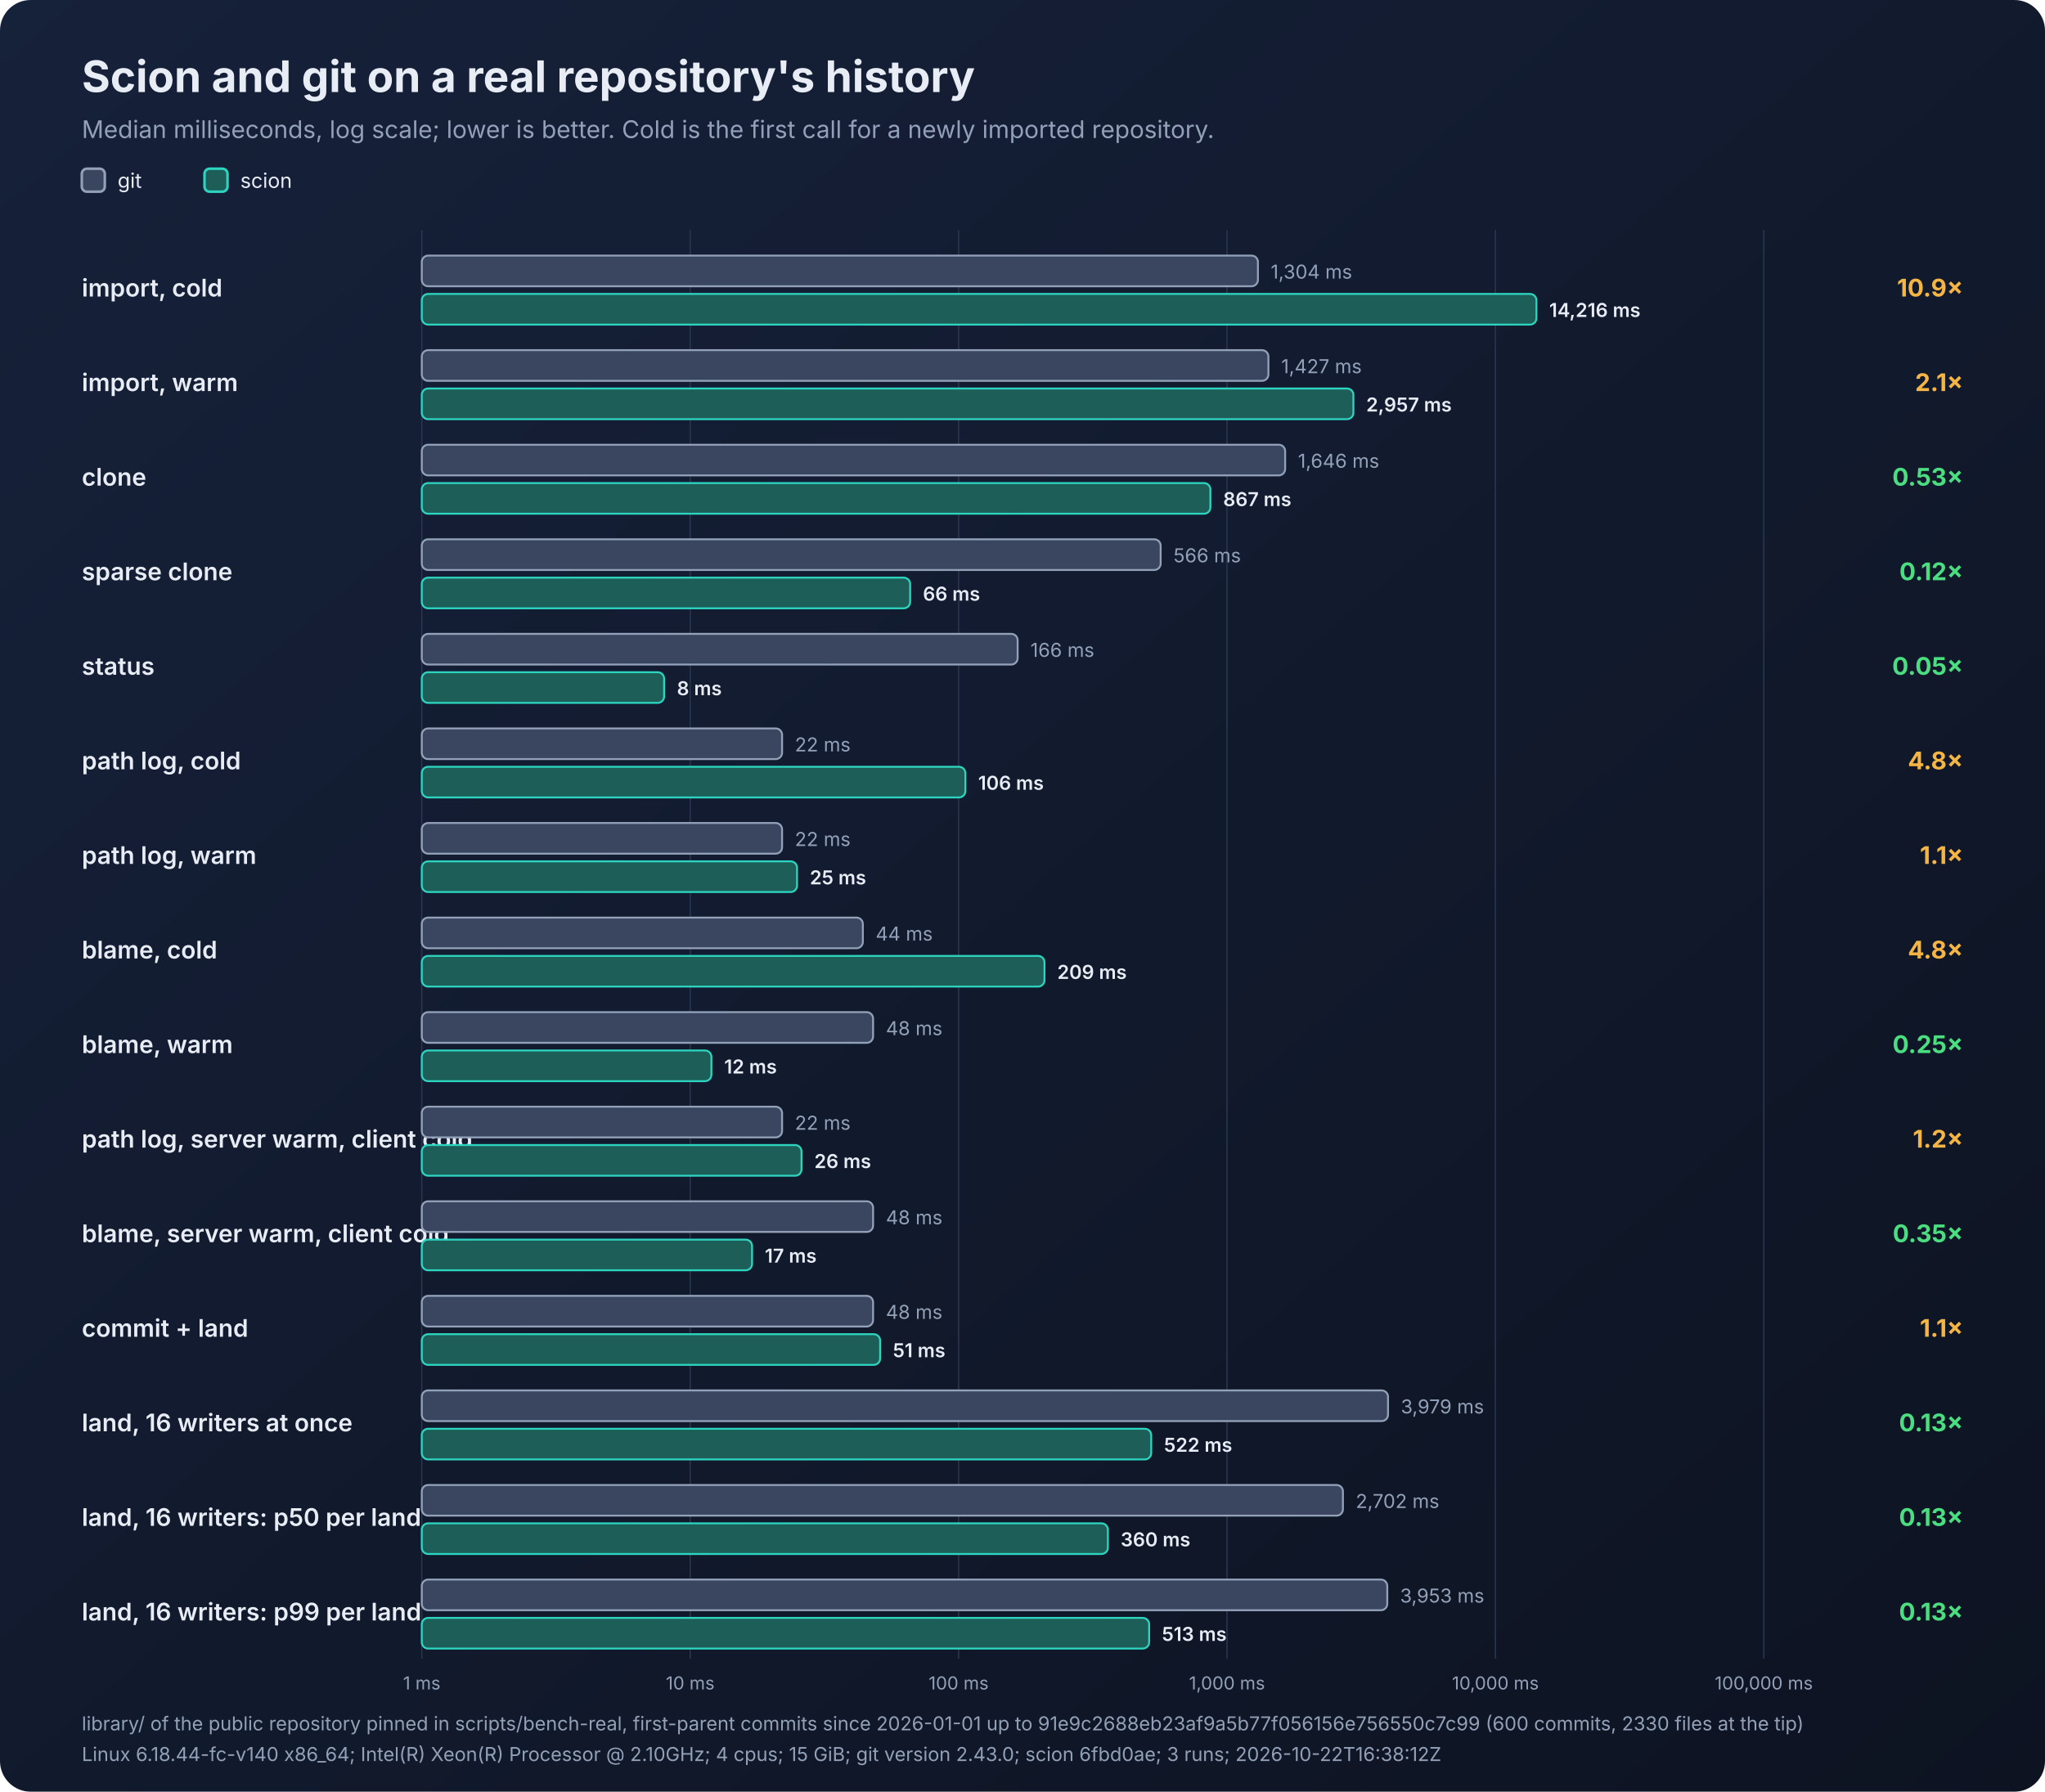
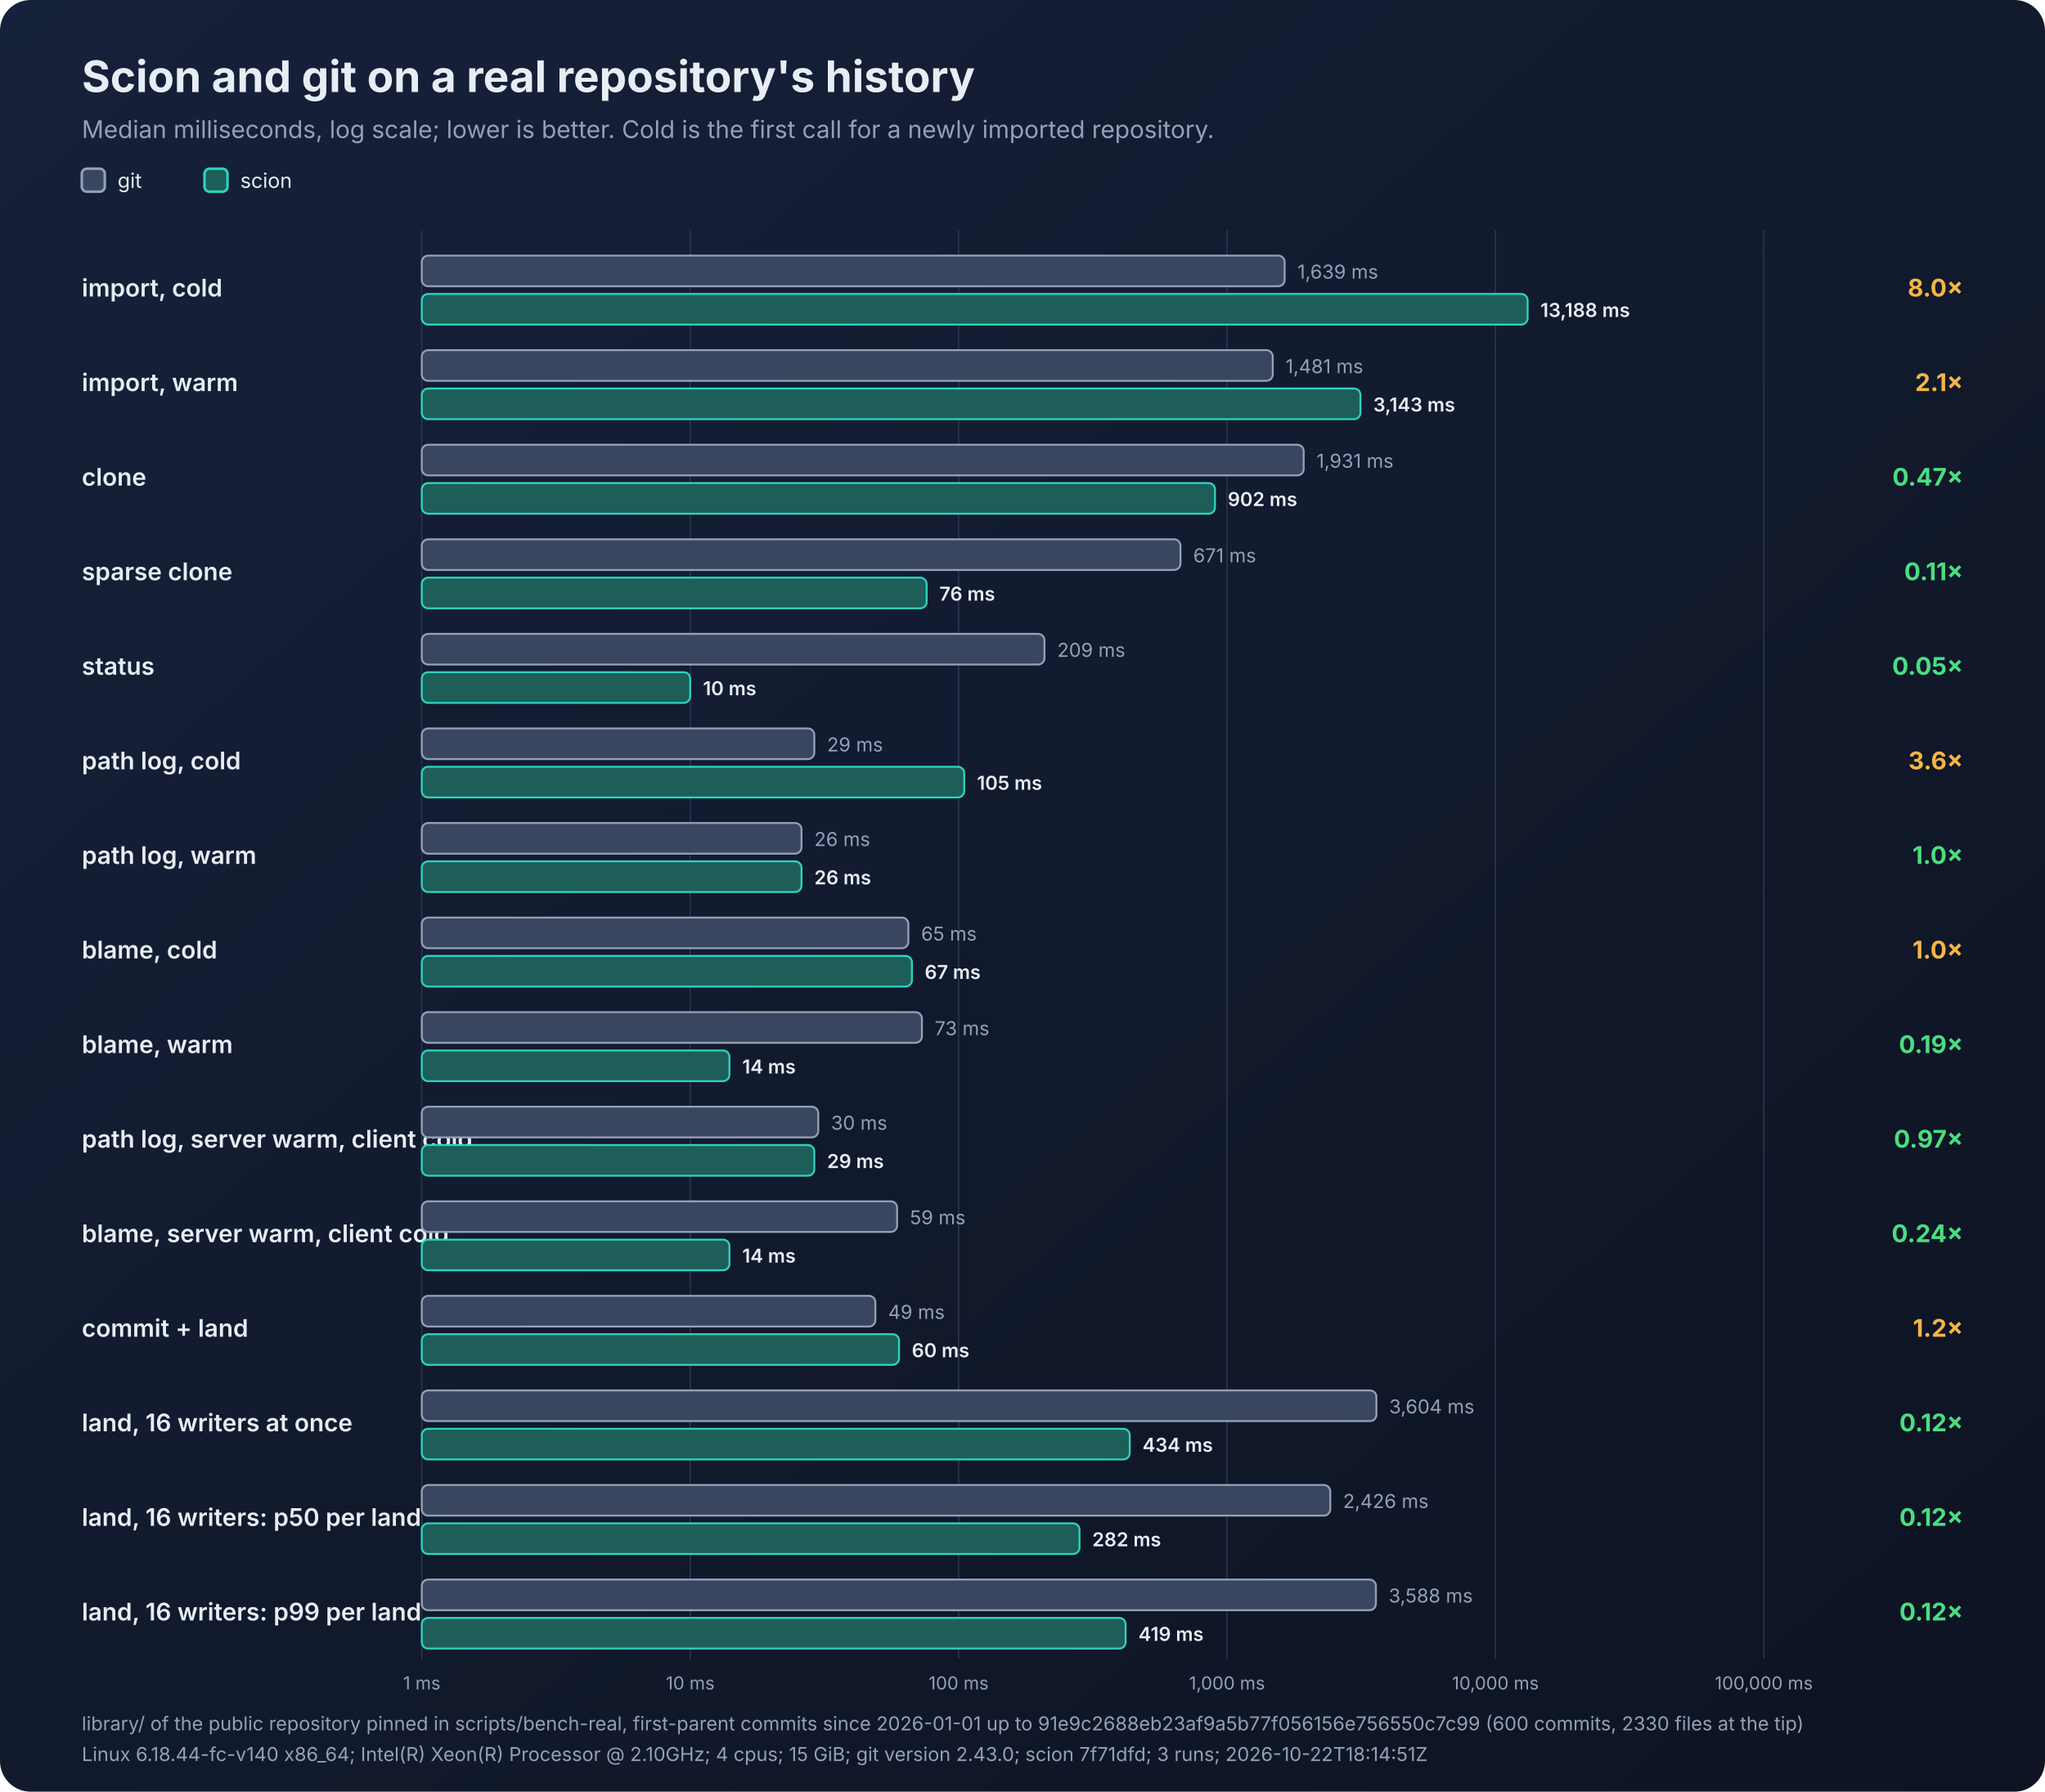
<svg xmlns="http://www.w3.org/2000/svg" width="1600" height="1402" viewBox="0 0 1600 1402" role="img" aria-label="Median times of Scion and git on a real repository's history">
  <defs>
    <marker id="a-teal" viewBox="0 0 10 10" refX="9" refY="5" markerWidth="7" markerHeight="7" orient="auto-start-reverse">
      <path d="M0,0 L10,5 L0,10 z" fill="#2dd4bf" />
    </marker>
    <marker id="a-amber" viewBox="0 0 10 10" refX="9" refY="5" markerWidth="7" markerHeight="7" orient="auto-start-reverse">
      <path d="M0,0 L10,5 L0,10 z" fill="#f5b545" />
    </marker>
    <marker id="a-violet" viewBox="0 0 10 10" refX="9" refY="5" markerWidth="7" markerHeight="7" orient="auto-start-reverse">
      <path d="M0,0 L10,5 L0,10 z" fill="#a78bfa" />
    </marker>
    <marker id="a-muted" viewBox="0 0 10 10" refX="9" refY="5" markerWidth="7" markerHeight="7" orient="auto-start-reverse">
      <path d="M0,0 L10,5 L0,10 z" fill="#93a1b8" />
    </marker>
    <linearGradient id="glow" x1="0" y1="0" x2="1" y2="1">
      <stop offset="0" stop-color="#16213a" />
      <stop offset="1" stop-color="#0d1321" />
    </linearGradient>
  </defs>
  <rect x="0" y="0" width="1600" height="1402" rx="24" fill="url(#glow)" />
  <text x="64" y="72" font-family="Inter, 'Segoe UI', -apple-system, BlinkMacSystemFont, Helvetica, Arial, sans-serif" font-size="34" fill="#e8edf5" font-weight="700" text-anchor="start">Scion and git on a real repository's history</text>
  <text x="64" y="108" font-family="Inter, 'Segoe UI', -apple-system, BlinkMacSystemFont, Helvetica, Arial, sans-serif" font-size="19" fill="#93a1b8" font-weight="400" text-anchor="start">Median milliseconds, log scale; lower is better. Cold is the first call for a newly imported repository.</text>
  <rect x="64" y="132" width="18" height="18" rx="4" fill="#3a4660" stroke="#93a1b8" stroke-width="2" />
  <text x="92" y="147" font-family="Inter, 'Segoe UI', -apple-system, BlinkMacSystemFont, Helvetica, Arial, sans-serif" font-size="16" fill="#e8edf5" font-weight="400" text-anchor="start">git</text>
  <rect x="160" y="132" width="18" height="18" rx="4" fill="#1d5f58" stroke="#2dd4bf" stroke-width="2" />
  <text x="188" y="147" font-family="Inter, 'Segoe UI', -apple-system, BlinkMacSystemFont, Helvetica, Arial, sans-serif" font-size="16" fill="#e8edf5" font-weight="400" text-anchor="start">scion</text>
  <line x1="330.0" y1="180" x2="330.0" y2="1298" stroke="#2a3650" stroke-width="1" />
  <text x="330.0" y="1322" font-family="Inter, 'Segoe UI', -apple-system, BlinkMacSystemFont, Helvetica, Arial, sans-serif" font-size="14" fill="#93a1b8" font-weight="400" text-anchor="middle">1 ms</text>
  <line x1="540.0" y1="180" x2="540.0" y2="1298" stroke="#2a3650" stroke-width="1" />
  <text x="540.0" y="1322" font-family="Inter, 'Segoe UI', -apple-system, BlinkMacSystemFont, Helvetica, Arial, sans-serif" font-size="14" fill="#93a1b8" font-weight="400" text-anchor="middle">10 ms</text>
  <line x1="750.0" y1="180" x2="750.0" y2="1298" stroke="#2a3650" stroke-width="1" />
  <text x="750.0" y="1322" font-family="Inter, 'Segoe UI', -apple-system, BlinkMacSystemFont, Helvetica, Arial, sans-serif" font-size="14" fill="#93a1b8" font-weight="400" text-anchor="middle">100 ms</text>
  <line x1="960.0" y1="180" x2="960.0" y2="1298" stroke="#2a3650" stroke-width="1" />
  <text x="960.0" y="1322" font-family="Inter, 'Segoe UI', -apple-system, BlinkMacSystemFont, Helvetica, Arial, sans-serif" font-size="14" fill="#93a1b8" font-weight="400" text-anchor="middle">1,000 ms</text>
  <line x1="1170.0" y1="180" x2="1170.0" y2="1298" stroke="#2a3650" stroke-width="1" />
  <text x="1170.0" y="1322" font-family="Inter, 'Segoe UI', -apple-system, BlinkMacSystemFont, Helvetica, Arial, sans-serif" font-size="14" fill="#93a1b8" font-weight="400" text-anchor="middle">10,000 ms</text>
  <line x1="1380.0" y1="180" x2="1380.0" y2="1298" stroke="#2a3650" stroke-width="1" />
  <text x="1380.0" y="1322" font-family="Inter, 'Segoe UI', -apple-system, BlinkMacSystemFont, Helvetica, Arial, sans-serif" font-size="14" fill="#93a1b8" font-weight="400" text-anchor="middle">100,000 ms</text>
  <text x="64" y="232" font-family="Inter, 'Segoe UI', -apple-system, BlinkMacSystemFont, Helvetica, Arial, sans-serif" font-size="19" fill="#e8edf5" font-weight="600" text-anchor="start">import, cold</text>
-   <rect x="330" y="200" width="654.2" height="24" rx="5" fill="#3a4660" stroke="#93a1b8" stroke-width="1.5" />
-   <text x="994.2" y="218" font-family="Inter, 'Segoe UI', -apple-system, BlinkMacSystemFont, Helvetica, Arial, sans-serif" font-size="15" fill="#93a1b8" font-weight="400" text-anchor="start">1,304 ms</text>
-   <rect x="330" y="230" width="872.1" height="24" rx="5" fill="#1d5f58" stroke="#2dd4bf" stroke-width="1.5" />
-   <text x="1212.1" y="248" font-family="Inter, 'Segoe UI', -apple-system, BlinkMacSystemFont, Helvetica, Arial, sans-serif" font-size="15" fill="#e8edf5" font-weight="600" text-anchor="start">14,216 ms</text>
-   <text x="1536" y="232" font-family="Inter, 'Segoe UI', -apple-system, BlinkMacSystemFont, Helvetica, Arial, sans-serif" font-size="19" fill="#f5b545" font-weight="700" text-anchor="end">10.9×</text>
+   <rect x="330" y="200" width="675.1" height="24" rx="5" fill="#3a4660" stroke="#93a1b8" stroke-width="1.5" />
+   <text x="1015.1" y="218" font-family="Inter, 'Segoe UI', -apple-system, BlinkMacSystemFont, Helvetica, Arial, sans-serif" font-size="15" fill="#93a1b8" font-weight="400" text-anchor="start">1,639 ms</text>
+   <rect x="330" y="230" width="865.2" height="24" rx="5" fill="#1d5f58" stroke="#2dd4bf" stroke-width="1.5" />
+   <text x="1205.2" y="248" font-family="Inter, 'Segoe UI', -apple-system, BlinkMacSystemFont, Helvetica, Arial, sans-serif" font-size="15" fill="#e8edf5" font-weight="600" text-anchor="start">13,188 ms</text>
+   <text x="1536" y="232" font-family="Inter, 'Segoe UI', -apple-system, BlinkMacSystemFont, Helvetica, Arial, sans-serif" font-size="19" fill="#f5b545" font-weight="700" text-anchor="end">8.0×</text>
  <text x="64" y="306" font-family="Inter, 'Segoe UI', -apple-system, BlinkMacSystemFont, Helvetica, Arial, sans-serif" font-size="19" fill="#e8edf5" font-weight="600" text-anchor="start">import, warm</text>
-   <rect x="330" y="274" width="662.4" height="24" rx="5" fill="#3a4660" stroke="#93a1b8" stroke-width="1.5" />
-   <text x="1002.4" y="292" font-family="Inter, 'Segoe UI', -apple-system, BlinkMacSystemFont, Helvetica, Arial, sans-serif" font-size="15" fill="#93a1b8" font-weight="400" text-anchor="start">1,427 ms</text>
-   <rect x="330" y="304" width="728.9" height="24" rx="5" fill="#1d5f58" stroke="#2dd4bf" stroke-width="1.5" />
-   <text x="1068.9" y="322" font-family="Inter, 'Segoe UI', -apple-system, BlinkMacSystemFont, Helvetica, Arial, sans-serif" font-size="15" fill="#e8edf5" font-weight="600" text-anchor="start">2,957 ms</text>
+   <rect x="330" y="274" width="665.8" height="24" rx="5" fill="#3a4660" stroke="#93a1b8" stroke-width="1.5" />
+   <text x="1005.8" y="292" font-family="Inter, 'Segoe UI', -apple-system, BlinkMacSystemFont, Helvetica, Arial, sans-serif" font-size="15" fill="#93a1b8" font-weight="400" text-anchor="start">1,481 ms</text>
+   <rect x="330" y="304" width="734.4" height="24" rx="5" fill="#1d5f58" stroke="#2dd4bf" stroke-width="1.5" />
+   <text x="1074.4" y="322" font-family="Inter, 'Segoe UI', -apple-system, BlinkMacSystemFont, Helvetica, Arial, sans-serif" font-size="15" fill="#e8edf5" font-weight="600" text-anchor="start">3,143 ms</text>
  <text x="1536" y="306" font-family="Inter, 'Segoe UI', -apple-system, BlinkMacSystemFont, Helvetica, Arial, sans-serif" font-size="19" fill="#f5b545" font-weight="700" text-anchor="end">2.1×</text>
  <text x="64" y="380" font-family="Inter, 'Segoe UI', -apple-system, BlinkMacSystemFont, Helvetica, Arial, sans-serif" font-size="19" fill="#e8edf5" font-weight="600" text-anchor="start">clone</text>
-   <rect x="330" y="348" width="675.5" height="24" rx="5" fill="#3a4660" stroke="#93a1b8" stroke-width="1.5" />
-   <text x="1015.5" y="366" font-family="Inter, 'Segoe UI', -apple-system, BlinkMacSystemFont, Helvetica, Arial, sans-serif" font-size="15" fill="#93a1b8" font-weight="400" text-anchor="start">1,646 ms</text>
-   <rect x="330" y="378" width="617.0" height="24" rx="5" fill="#1d5f58" stroke="#2dd4bf" stroke-width="1.5" />
-   <text x="957.0" y="396" font-family="Inter, 'Segoe UI', -apple-system, BlinkMacSystemFont, Helvetica, Arial, sans-serif" font-size="15" fill="#e8edf5" font-weight="600" text-anchor="start">867 ms</text>
-   <text x="1536" y="380" font-family="Inter, 'Segoe UI', -apple-system, BlinkMacSystemFont, Helvetica, Arial, sans-serif" font-size="19" fill="#4ade80" font-weight="700" text-anchor="end">0.53×</text>
+   <rect x="330" y="348" width="690.0" height="24" rx="5" fill="#3a4660" stroke="#93a1b8" stroke-width="1.5" />
+   <text x="1030.0" y="366" font-family="Inter, 'Segoe UI', -apple-system, BlinkMacSystemFont, Helvetica, Arial, sans-serif" font-size="15" fill="#93a1b8" font-weight="400" text-anchor="start">1,931 ms</text>
+   <rect x="330" y="378" width="620.6" height="24" rx="5" fill="#1d5f58" stroke="#2dd4bf" stroke-width="1.5" />
+   <text x="960.6" y="396" font-family="Inter, 'Segoe UI', -apple-system, BlinkMacSystemFont, Helvetica, Arial, sans-serif" font-size="15" fill="#e8edf5" font-weight="600" text-anchor="start">902 ms</text>
+   <text x="1536" y="380" font-family="Inter, 'Segoe UI', -apple-system, BlinkMacSystemFont, Helvetica, Arial, sans-serif" font-size="19" fill="#4ade80" font-weight="700" text-anchor="end">0.47×</text>
  <text x="64" y="454" font-family="Inter, 'Segoe UI', -apple-system, BlinkMacSystemFont, Helvetica, Arial, sans-serif" font-size="19" fill="#e8edf5" font-weight="600" text-anchor="start">sparse clone</text>
-   <rect x="330" y="422" width="578.1" height="24" rx="5" fill="#3a4660" stroke="#93a1b8" stroke-width="1.5" />
-   <text x="918.1" y="440" font-family="Inter, 'Segoe UI', -apple-system, BlinkMacSystemFont, Helvetica, Arial, sans-serif" font-size="15" fill="#93a1b8" font-weight="400" text-anchor="start">566 ms</text>
-   <rect x="330" y="452" width="382.1" height="24" rx="5" fill="#1d5f58" stroke="#2dd4bf" stroke-width="1.5" />
-   <text x="722.1" y="470" font-family="Inter, 'Segoe UI', -apple-system, BlinkMacSystemFont, Helvetica, Arial, sans-serif" font-size="15" fill="#e8edf5" font-weight="600" text-anchor="start">66 ms</text>
-   <text x="1536" y="454" font-family="Inter, 'Segoe UI', -apple-system, BlinkMacSystemFont, Helvetica, Arial, sans-serif" font-size="19" fill="#4ade80" font-weight="700" text-anchor="end">0.12×</text>
+   <rect x="330" y="422" width="593.6" height="24" rx="5" fill="#3a4660" stroke="#93a1b8" stroke-width="1.5" />
+   <text x="933.6" y="440" font-family="Inter, 'Segoe UI', -apple-system, BlinkMacSystemFont, Helvetica, Arial, sans-serif" font-size="15" fill="#93a1b8" font-weight="400" text-anchor="start">671 ms</text>
+   <rect x="330" y="452" width="395.0" height="24" rx="5" fill="#1d5f58" stroke="#2dd4bf" stroke-width="1.5" />
+   <text x="735.0" y="470" font-family="Inter, 'Segoe UI', -apple-system, BlinkMacSystemFont, Helvetica, Arial, sans-serif" font-size="15" fill="#e8edf5" font-weight="600" text-anchor="start">76 ms</text>
+   <text x="1536" y="454" font-family="Inter, 'Segoe UI', -apple-system, BlinkMacSystemFont, Helvetica, Arial, sans-serif" font-size="19" fill="#4ade80" font-weight="700" text-anchor="end">0.11×</text>
  <text x="64" y="528" font-family="Inter, 'Segoe UI', -apple-system, BlinkMacSystemFont, Helvetica, Arial, sans-serif" font-size="19" fill="#e8edf5" font-weight="600" text-anchor="start">status</text>
-   <rect x="330" y="496" width="466.2" height="24" rx="5" fill="#3a4660" stroke="#93a1b8" stroke-width="1.5" />
-   <text x="806.2" y="514" font-family="Inter, 'Segoe UI', -apple-system, BlinkMacSystemFont, Helvetica, Arial, sans-serif" font-size="15" fill="#93a1b8" font-weight="400" text-anchor="start">166 ms</text>
-   <rect x="330" y="526" width="189.6" height="24" rx="5" fill="#1d5f58" stroke="#2dd4bf" stroke-width="1.5" />
-   <text x="529.6" y="544" font-family="Inter, 'Segoe UI', -apple-system, BlinkMacSystemFont, Helvetica, Arial, sans-serif" font-size="15" fill="#e8edf5" font-weight="600" text-anchor="start">8 ms</text>
+   <rect x="330" y="496" width="487.2" height="24" rx="5" fill="#3a4660" stroke="#93a1b8" stroke-width="1.5" />
+   <text x="827.2" y="514" font-family="Inter, 'Segoe UI', -apple-system, BlinkMacSystemFont, Helvetica, Arial, sans-serif" font-size="15" fill="#93a1b8" font-weight="400" text-anchor="start">209 ms</text>
+   <rect x="330" y="526" width="210.0" height="24" rx="5" fill="#1d5f58" stroke="#2dd4bf" stroke-width="1.5" />
+   <text x="550.0" y="544" font-family="Inter, 'Segoe UI', -apple-system, BlinkMacSystemFont, Helvetica, Arial, sans-serif" font-size="15" fill="#e8edf5" font-weight="600" text-anchor="start">10 ms</text>
  <text x="1536" y="528" font-family="Inter, 'Segoe UI', -apple-system, BlinkMacSystemFont, Helvetica, Arial, sans-serif" font-size="19" fill="#4ade80" font-weight="700" text-anchor="end">0.05×</text>
  <text x="64" y="602" font-family="Inter, 'Segoe UI', -apple-system, BlinkMacSystemFont, Helvetica, Arial, sans-serif" font-size="19" fill="#e8edf5" font-weight="600" text-anchor="start">path log, cold</text>
-   <rect x="330" y="570" width="281.9" height="24" rx="5" fill="#3a4660" stroke="#93a1b8" stroke-width="1.5" />
-   <text x="621.9" y="588" font-family="Inter, 'Segoe UI', -apple-system, BlinkMacSystemFont, Helvetica, Arial, sans-serif" font-size="15" fill="#93a1b8" font-weight="400" text-anchor="start">22 ms</text>
-   <rect x="330" y="600" width="425.3" height="24" rx="5" fill="#1d5f58" stroke="#2dd4bf" stroke-width="1.5" />
-   <text x="765.3" y="618" font-family="Inter, 'Segoe UI', -apple-system, BlinkMacSystemFont, Helvetica, Arial, sans-serif" font-size="15" fill="#e8edf5" font-weight="600" text-anchor="start">106 ms</text>
-   <text x="1536" y="602" font-family="Inter, 'Segoe UI', -apple-system, BlinkMacSystemFont, Helvetica, Arial, sans-serif" font-size="19" fill="#f5b545" font-weight="700" text-anchor="end">4.8×</text>
+   <rect x="330" y="570" width="307.1" height="24" rx="5" fill="#3a4660" stroke="#93a1b8" stroke-width="1.5" />
+   <text x="647.1" y="588" font-family="Inter, 'Segoe UI', -apple-system, BlinkMacSystemFont, Helvetica, Arial, sans-serif" font-size="15" fill="#93a1b8" font-weight="400" text-anchor="start">29 ms</text>
+   <rect x="330" y="600" width="424.4" height="24" rx="5" fill="#1d5f58" stroke="#2dd4bf" stroke-width="1.5" />
+   <text x="764.4" y="618" font-family="Inter, 'Segoe UI', -apple-system, BlinkMacSystemFont, Helvetica, Arial, sans-serif" font-size="15" fill="#e8edf5" font-weight="600" text-anchor="start">105 ms</text>
+   <text x="1536" y="602" font-family="Inter, 'Segoe UI', -apple-system, BlinkMacSystemFont, Helvetica, Arial, sans-serif" font-size="19" fill="#f5b545" font-weight="700" text-anchor="end">3.6×</text>
  <text x="64" y="676" font-family="Inter, 'Segoe UI', -apple-system, BlinkMacSystemFont, Helvetica, Arial, sans-serif" font-size="19" fill="#e8edf5" font-weight="600" text-anchor="start">path log, warm</text>
-   <rect x="330" y="644" width="281.9" height="24" rx="5" fill="#3a4660" stroke="#93a1b8" stroke-width="1.5" />
-   <text x="621.9" y="662" font-family="Inter, 'Segoe UI', -apple-system, BlinkMacSystemFont, Helvetica, Arial, sans-serif" font-size="15" fill="#93a1b8" font-weight="400" text-anchor="start">22 ms</text>
-   <rect x="330" y="674" width="293.6" height="24" rx="5" fill="#1d5f58" stroke="#2dd4bf" stroke-width="1.5" />
-   <text x="633.6" y="692" font-family="Inter, 'Segoe UI', -apple-system, BlinkMacSystemFont, Helvetica, Arial, sans-serif" font-size="15" fill="#e8edf5" font-weight="600" text-anchor="start">25 ms</text>
-   <text x="1536" y="676" font-family="Inter, 'Segoe UI', -apple-system, BlinkMacSystemFont, Helvetica, Arial, sans-serif" font-size="19" fill="#f5b545" font-weight="700" text-anchor="end">1.1×</text>
+   <rect x="330" y="644" width="297.1" height="24" rx="5" fill="#3a4660" stroke="#93a1b8" stroke-width="1.5" />
+   <text x="637.1" y="662" font-family="Inter, 'Segoe UI', -apple-system, BlinkMacSystemFont, Helvetica, Arial, sans-serif" font-size="15" fill="#93a1b8" font-weight="400" text-anchor="start">26 ms</text>
+   <rect x="330" y="674" width="297.1" height="24" rx="5" fill="#1d5f58" stroke="#2dd4bf" stroke-width="1.5" />
+   <text x="637.1" y="692" font-family="Inter, 'Segoe UI', -apple-system, BlinkMacSystemFont, Helvetica, Arial, sans-serif" font-size="15" fill="#e8edf5" font-weight="600" text-anchor="start">26 ms</text>
+   <text x="1536" y="676" font-family="Inter, 'Segoe UI', -apple-system, BlinkMacSystemFont, Helvetica, Arial, sans-serif" font-size="19" fill="#4ade80" font-weight="700" text-anchor="end">1.0×</text>
  <text x="64" y="750" font-family="Inter, 'Segoe UI', -apple-system, BlinkMacSystemFont, Helvetica, Arial, sans-serif" font-size="19" fill="#e8edf5" font-weight="600" text-anchor="start">blame, cold</text>
-   <rect x="330" y="718" width="345.1" height="24" rx="5" fill="#3a4660" stroke="#93a1b8" stroke-width="1.5" />
-   <text x="685.1" y="736" font-family="Inter, 'Segoe UI', -apple-system, BlinkMacSystemFont, Helvetica, Arial, sans-serif" font-size="15" fill="#93a1b8" font-weight="400" text-anchor="start">44 ms</text>
-   <rect x="330" y="748" width="487.2" height="24" rx="5" fill="#1d5f58" stroke="#2dd4bf" stroke-width="1.5" />
-   <text x="827.2" y="766" font-family="Inter, 'Segoe UI', -apple-system, BlinkMacSystemFont, Helvetica, Arial, sans-serif" font-size="15" fill="#e8edf5" font-weight="600" text-anchor="start">209 ms</text>
-   <text x="1536" y="750" font-family="Inter, 'Segoe UI', -apple-system, BlinkMacSystemFont, Helvetica, Arial, sans-serif" font-size="19" fill="#f5b545" font-weight="700" text-anchor="end">4.8×</text>
+   <rect x="330" y="718" width="380.7" height="24" rx="5" fill="#3a4660" stroke="#93a1b8" stroke-width="1.5" />
+   <text x="720.7" y="736" font-family="Inter, 'Segoe UI', -apple-system, BlinkMacSystemFont, Helvetica, Arial, sans-serif" font-size="15" fill="#93a1b8" font-weight="400" text-anchor="start">65 ms</text>
+   <rect x="330" y="748" width="383.5" height="24" rx="5" fill="#1d5f58" stroke="#2dd4bf" stroke-width="1.5" />
+   <text x="723.5" y="766" font-family="Inter, 'Segoe UI', -apple-system, BlinkMacSystemFont, Helvetica, Arial, sans-serif" font-size="15" fill="#e8edf5" font-weight="600" text-anchor="start">67 ms</text>
+   <text x="1536" y="750" font-family="Inter, 'Segoe UI', -apple-system, BlinkMacSystemFont, Helvetica, Arial, sans-serif" font-size="19" fill="#f5b545" font-weight="700" text-anchor="end">1.0×</text>
  <text x="64" y="824" font-family="Inter, 'Segoe UI', -apple-system, BlinkMacSystemFont, Helvetica, Arial, sans-serif" font-size="19" fill="#e8edf5" font-weight="600" text-anchor="start">blame, warm</text>
-   <rect x="330" y="792" width="353.1" height="24" rx="5" fill="#3a4660" stroke="#93a1b8" stroke-width="1.5" />
-   <text x="693.1" y="810" font-family="Inter, 'Segoe UI', -apple-system, BlinkMacSystemFont, Helvetica, Arial, sans-serif" font-size="15" fill="#93a1b8" font-weight="400" text-anchor="start">48 ms</text>
-   <rect x="330" y="822" width="226.6" height="24" rx="5" fill="#1d5f58" stroke="#2dd4bf" stroke-width="1.5" />
-   <text x="566.6" y="840" font-family="Inter, 'Segoe UI', -apple-system, BlinkMacSystemFont, Helvetica, Arial, sans-serif" font-size="15" fill="#e8edf5" font-weight="600" text-anchor="start">12 ms</text>
-   <text x="1536" y="824" font-family="Inter, 'Segoe UI', -apple-system, BlinkMacSystemFont, Helvetica, Arial, sans-serif" font-size="19" fill="#4ade80" font-weight="700" text-anchor="end">0.25×</text>
+   <rect x="330" y="792" width="391.3" height="24" rx="5" fill="#3a4660" stroke="#93a1b8" stroke-width="1.5" />
+   <text x="731.3" y="810" font-family="Inter, 'Segoe UI', -apple-system, BlinkMacSystemFont, Helvetica, Arial, sans-serif" font-size="15" fill="#93a1b8" font-weight="400" text-anchor="start">73 ms</text>
+   <rect x="330" y="822" width="240.7" height="24" rx="5" fill="#1d5f58" stroke="#2dd4bf" stroke-width="1.5" />
+   <text x="580.7" y="840" font-family="Inter, 'Segoe UI', -apple-system, BlinkMacSystemFont, Helvetica, Arial, sans-serif" font-size="15" fill="#e8edf5" font-weight="600" text-anchor="start">14 ms</text>
+   <text x="1536" y="824" font-family="Inter, 'Segoe UI', -apple-system, BlinkMacSystemFont, Helvetica, Arial, sans-serif" font-size="19" fill="#4ade80" font-weight="700" text-anchor="end">0.19×</text>
  <text x="64" y="898" font-family="Inter, 'Segoe UI', -apple-system, BlinkMacSystemFont, Helvetica, Arial, sans-serif" font-size="19" fill="#e8edf5" font-weight="600" text-anchor="start">path log, server warm, client cold</text>
-   <rect x="330" y="866" width="281.9" height="24" rx="5" fill="#3a4660" stroke="#93a1b8" stroke-width="1.5" />
-   <text x="621.9" y="884" font-family="Inter, 'Segoe UI', -apple-system, BlinkMacSystemFont, Helvetica, Arial, sans-serif" font-size="15" fill="#93a1b8" font-weight="400" text-anchor="start">22 ms</text>
-   <rect x="330" y="896" width="297.1" height="24" rx="5" fill="#1d5f58" stroke="#2dd4bf" stroke-width="1.5" />
-   <text x="637.1" y="914" font-family="Inter, 'Segoe UI', -apple-system, BlinkMacSystemFont, Helvetica, Arial, sans-serif" font-size="15" fill="#e8edf5" font-weight="600" text-anchor="start">26 ms</text>
-   <text x="1536" y="898" font-family="Inter, 'Segoe UI', -apple-system, BlinkMacSystemFont, Helvetica, Arial, sans-serif" font-size="19" fill="#f5b545" font-weight="700" text-anchor="end">1.2×</text>
+   <rect x="330" y="866" width="310.2" height="24" rx="5" fill="#3a4660" stroke="#93a1b8" stroke-width="1.5" />
+   <text x="650.2" y="884" font-family="Inter, 'Segoe UI', -apple-system, BlinkMacSystemFont, Helvetica, Arial, sans-serif" font-size="15" fill="#93a1b8" font-weight="400" text-anchor="start">30 ms</text>
+   <rect x="330" y="896" width="307.1" height="24" rx="5" fill="#1d5f58" stroke="#2dd4bf" stroke-width="1.5" />
+   <text x="647.1" y="914" font-family="Inter, 'Segoe UI', -apple-system, BlinkMacSystemFont, Helvetica, Arial, sans-serif" font-size="15" fill="#e8edf5" font-weight="600" text-anchor="start">29 ms</text>
+   <text x="1536" y="898" font-family="Inter, 'Segoe UI', -apple-system, BlinkMacSystemFont, Helvetica, Arial, sans-serif" font-size="19" fill="#4ade80" font-weight="700" text-anchor="end">0.97×</text>
  <text x="64" y="972" font-family="Inter, 'Segoe UI', -apple-system, BlinkMacSystemFont, Helvetica, Arial, sans-serif" font-size="19" fill="#e8edf5" font-weight="600" text-anchor="start">blame, server warm, client cold</text>
-   <rect x="330" y="940" width="353.1" height="24" rx="5" fill="#3a4660" stroke="#93a1b8" stroke-width="1.5" />
-   <text x="693.1" y="958" font-family="Inter, 'Segoe UI', -apple-system, BlinkMacSystemFont, Helvetica, Arial, sans-serif" font-size="15" fill="#93a1b8" font-weight="400" text-anchor="start">48 ms</text>
-   <rect x="330" y="970" width="258.4" height="24" rx="5" fill="#1d5f58" stroke="#2dd4bf" stroke-width="1.5" />
-   <text x="598.4" y="988" font-family="Inter, 'Segoe UI', -apple-system, BlinkMacSystemFont, Helvetica, Arial, sans-serif" font-size="15" fill="#e8edf5" font-weight="600" text-anchor="start">17 ms</text>
-   <text x="1536" y="972" font-family="Inter, 'Segoe UI', -apple-system, BlinkMacSystemFont, Helvetica, Arial, sans-serif" font-size="19" fill="#4ade80" font-weight="700" text-anchor="end">0.35×</text>
+   <rect x="330" y="940" width="371.9" height="24" rx="5" fill="#3a4660" stroke="#93a1b8" stroke-width="1.5" />
+   <text x="711.9" y="958" font-family="Inter, 'Segoe UI', -apple-system, BlinkMacSystemFont, Helvetica, Arial, sans-serif" font-size="15" fill="#93a1b8" font-weight="400" text-anchor="start">59 ms</text>
+   <rect x="330" y="970" width="240.7" height="24" rx="5" fill="#1d5f58" stroke="#2dd4bf" stroke-width="1.5" />
+   <text x="580.7" y="988" font-family="Inter, 'Segoe UI', -apple-system, BlinkMacSystemFont, Helvetica, Arial, sans-serif" font-size="15" fill="#e8edf5" font-weight="600" text-anchor="start">14 ms</text>
+   <text x="1536" y="972" font-family="Inter, 'Segoe UI', -apple-system, BlinkMacSystemFont, Helvetica, Arial, sans-serif" font-size="19" fill="#4ade80" font-weight="700" text-anchor="end">0.24×</text>
  <text x="64" y="1046" font-family="Inter, 'Segoe UI', -apple-system, BlinkMacSystemFont, Helvetica, Arial, sans-serif" font-size="19" fill="#e8edf5" font-weight="600" text-anchor="start">commit + land</text>
-   <rect x="330" y="1014" width="353.1" height="24" rx="5" fill="#3a4660" stroke="#93a1b8" stroke-width="1.5" />
-   <text x="693.1" y="1032" font-family="Inter, 'Segoe UI', -apple-system, BlinkMacSystemFont, Helvetica, Arial, sans-serif" font-size="15" fill="#93a1b8" font-weight="400" text-anchor="start">48 ms</text>
-   <rect x="330" y="1044" width="358.6" height="24" rx="5" fill="#1d5f58" stroke="#2dd4bf" stroke-width="1.5" />
-   <text x="698.6" y="1062" font-family="Inter, 'Segoe UI', -apple-system, BlinkMacSystemFont, Helvetica, Arial, sans-serif" font-size="15" fill="#e8edf5" font-weight="600" text-anchor="start">51 ms</text>
-   <text x="1536" y="1046" font-family="Inter, 'Segoe UI', -apple-system, BlinkMacSystemFont, Helvetica, Arial, sans-serif" font-size="19" fill="#f5b545" font-weight="700" text-anchor="end">1.1×</text>
+   <rect x="330" y="1014" width="354.9" height="24" rx="5" fill="#3a4660" stroke="#93a1b8" stroke-width="1.5" />
+   <text x="694.9" y="1032" font-family="Inter, 'Segoe UI', -apple-system, BlinkMacSystemFont, Helvetica, Arial, sans-serif" font-size="15" fill="#93a1b8" font-weight="400" text-anchor="start">49 ms</text>
+   <rect x="330" y="1044" width="373.4" height="24" rx="5" fill="#1d5f58" stroke="#2dd4bf" stroke-width="1.5" />
+   <text x="713.4" y="1062" font-family="Inter, 'Segoe UI', -apple-system, BlinkMacSystemFont, Helvetica, Arial, sans-serif" font-size="15" fill="#e8edf5" font-weight="600" text-anchor="start">60 ms</text>
+   <text x="1536" y="1046" font-family="Inter, 'Segoe UI', -apple-system, BlinkMacSystemFont, Helvetica, Arial, sans-serif" font-size="19" fill="#f5b545" font-weight="700" text-anchor="end">1.2×</text>
  <text x="64" y="1120" font-family="Inter, 'Segoe UI', -apple-system, BlinkMacSystemFont, Helvetica, Arial, sans-serif" font-size="19" fill="#e8edf5" font-weight="600" text-anchor="start">land, 16 writers at once</text>
-   <rect x="330" y="1088" width="756.0" height="24" rx="5" fill="#3a4660" stroke="#93a1b8" stroke-width="1.5" />
-   <text x="1096.0" y="1106" font-family="Inter, 'Segoe UI', -apple-system, BlinkMacSystemFont, Helvetica, Arial, sans-serif" font-size="15" fill="#93a1b8" font-weight="400" text-anchor="start">3,979 ms</text>
-   <rect x="330" y="1118" width="570.7" height="24" rx="5" fill="#1d5f58" stroke="#2dd4bf" stroke-width="1.5" />
-   <text x="910.7" y="1136" font-family="Inter, 'Segoe UI', -apple-system, BlinkMacSystemFont, Helvetica, Arial, sans-serif" font-size="15" fill="#e8edf5" font-weight="600" text-anchor="start">522 ms</text>
-   <text x="1536" y="1120" font-family="Inter, 'Segoe UI', -apple-system, BlinkMacSystemFont, Helvetica, Arial, sans-serif" font-size="19" fill="#4ade80" font-weight="700" text-anchor="end">0.13×</text>
+   <rect x="330" y="1088" width="746.9" height="24" rx="5" fill="#3a4660" stroke="#93a1b8" stroke-width="1.5" />
+   <text x="1086.9" y="1106" font-family="Inter, 'Segoe UI', -apple-system, BlinkMacSystemFont, Helvetica, Arial, sans-serif" font-size="15" fill="#93a1b8" font-weight="400" text-anchor="start">3,604 ms</text>
+   <rect x="330" y="1118" width="553.9" height="24" rx="5" fill="#1d5f58" stroke="#2dd4bf" stroke-width="1.5" />
+   <text x="893.9" y="1136" font-family="Inter, 'Segoe UI', -apple-system, BlinkMacSystemFont, Helvetica, Arial, sans-serif" font-size="15" fill="#e8edf5" font-weight="600" text-anchor="start">434 ms</text>
+   <text x="1536" y="1120" font-family="Inter, 'Segoe UI', -apple-system, BlinkMacSystemFont, Helvetica, Arial, sans-serif" font-size="19" fill="#4ade80" font-weight="700" text-anchor="end">0.12×</text>
  <text x="64" y="1194" font-family="Inter, 'Segoe UI', -apple-system, BlinkMacSystemFont, Helvetica, Arial, sans-serif" font-size="19" fill="#e8edf5" font-weight="600" text-anchor="start">land, 16 writers: p50 per land</text>
-   <rect x="330" y="1162" width="720.7" height="24" rx="5" fill="#3a4660" stroke="#93a1b8" stroke-width="1.5" />
-   <text x="1060.7" y="1180" font-family="Inter, 'Segoe UI', -apple-system, BlinkMacSystemFont, Helvetica, Arial, sans-serif" font-size="15" fill="#93a1b8" font-weight="400" text-anchor="start">2,702 ms</text>
-   <rect x="330" y="1192" width="536.8" height="24" rx="5" fill="#1d5f58" stroke="#2dd4bf" stroke-width="1.5" />
-   <text x="876.8" y="1210" font-family="Inter, 'Segoe UI', -apple-system, BlinkMacSystemFont, Helvetica, Arial, sans-serif" font-size="15" fill="#e8edf5" font-weight="600" text-anchor="start">360 ms</text>
-   <text x="1536" y="1194" font-family="Inter, 'Segoe UI', -apple-system, BlinkMacSystemFont, Helvetica, Arial, sans-serif" font-size="19" fill="#4ade80" font-weight="700" text-anchor="end">0.13×</text>
+   <rect x="330" y="1162" width="710.8" height="24" rx="5" fill="#3a4660" stroke="#93a1b8" stroke-width="1.5" />
+   <text x="1050.8" y="1180" font-family="Inter, 'Segoe UI', -apple-system, BlinkMacSystemFont, Helvetica, Arial, sans-serif" font-size="15" fill="#93a1b8" font-weight="400" text-anchor="start">2,426 ms</text>
+   <rect x="330" y="1192" width="514.6" height="24" rx="5" fill="#1d5f58" stroke="#2dd4bf" stroke-width="1.5" />
+   <text x="854.6" y="1210" font-family="Inter, 'Segoe UI', -apple-system, BlinkMacSystemFont, Helvetica, Arial, sans-serif" font-size="15" fill="#e8edf5" font-weight="600" text-anchor="start">282 ms</text>
+   <text x="1536" y="1194" font-family="Inter, 'Segoe UI', -apple-system, BlinkMacSystemFont, Helvetica, Arial, sans-serif" font-size="19" fill="#4ade80" font-weight="700" text-anchor="end">0.12×</text>
  <text x="64" y="1268" font-family="Inter, 'Segoe UI', -apple-system, BlinkMacSystemFont, Helvetica, Arial, sans-serif" font-size="19" fill="#e8edf5" font-weight="600" text-anchor="start">land, 16 writers: p99 per land</text>
-   <rect x="330" y="1236" width="755.4" height="24" rx="5" fill="#3a4660" stroke="#93a1b8" stroke-width="1.5" />
-   <text x="1095.4" y="1254" font-family="Inter, 'Segoe UI', -apple-system, BlinkMacSystemFont, Helvetica, Arial, sans-serif" font-size="15" fill="#93a1b8" font-weight="400" text-anchor="start">3,953 ms</text>
-   <rect x="330" y="1266" width="569.1" height="24" rx="5" fill="#1d5f58" stroke="#2dd4bf" stroke-width="1.5" />
-   <text x="909.1" y="1284" font-family="Inter, 'Segoe UI', -apple-system, BlinkMacSystemFont, Helvetica, Arial, sans-serif" font-size="15" fill="#e8edf5" font-weight="600" text-anchor="start">513 ms</text>
-   <text x="1536" y="1268" font-family="Inter, 'Segoe UI', -apple-system, BlinkMacSystemFont, Helvetica, Arial, sans-serif" font-size="19" fill="#4ade80" font-weight="700" text-anchor="end">0.13×</text>
+   <rect x="330" y="1236" width="746.5" height="24" rx="5" fill="#3a4660" stroke="#93a1b8" stroke-width="1.5" />
+   <text x="1086.5" y="1254" font-family="Inter, 'Segoe UI', -apple-system, BlinkMacSystemFont, Helvetica, Arial, sans-serif" font-size="15" fill="#93a1b8" font-weight="400" text-anchor="start">3,588 ms</text>
+   <rect x="330" y="1266" width="550.7" height="24" rx="5" fill="#1d5f58" stroke="#2dd4bf" stroke-width="1.5" />
+   <text x="890.7" y="1284" font-family="Inter, 'Segoe UI', -apple-system, BlinkMacSystemFont, Helvetica, Arial, sans-serif" font-size="15" fill="#e8edf5" font-weight="600" text-anchor="start">419 ms</text>
+   <text x="1536" y="1268" font-family="Inter, 'Segoe UI', -apple-system, BlinkMacSystemFont, Helvetica, Arial, sans-serif" font-size="19" fill="#4ade80" font-weight="700" text-anchor="end">0.12×</text>
  <text x="64" y="1354" font-family="Inter, 'Segoe UI', -apple-system, BlinkMacSystemFont, Helvetica, Arial, sans-serif" font-size="15" fill="#93a1b8" font-weight="400" text-anchor="start">library/ of the public repository pinned in scripts/bench-real, first-parent commits since 2026-01-01 up to 91e9c2688eb23af9a5b77f056156e756550c7c99 (600 commits, 2330 files at the tip)</text>
-   <text x="64" y="1378" font-family="Inter, 'Segoe UI', -apple-system, BlinkMacSystemFont, Helvetica, Arial, sans-serif" font-size="15" fill="#93a1b8" font-weight="400" text-anchor="start">Linux 6.18.44-fc-v140 x86_64; Intel(R) Xeon(R) Processor @ 2.10GHz; 4 cpus; 15 GiB; git version 2.43.0; scion 6fbd0ae; 3 runs; 2026-10-22T16:38:12Z</text>
+   <text x="64" y="1378" font-family="Inter, 'Segoe UI', -apple-system, BlinkMacSystemFont, Helvetica, Arial, sans-serif" font-size="15" fill="#93a1b8" font-weight="400" text-anchor="start">Linux 6.18.44-fc-v140 x86_64; Intel(R) Xeon(R) Processor @ 2.10GHz; 4 cpus; 15 GiB; git version 2.43.0; scion 7f71dfd; 3 runs; 2026-10-22T18:14:51Z</text>
</svg>
